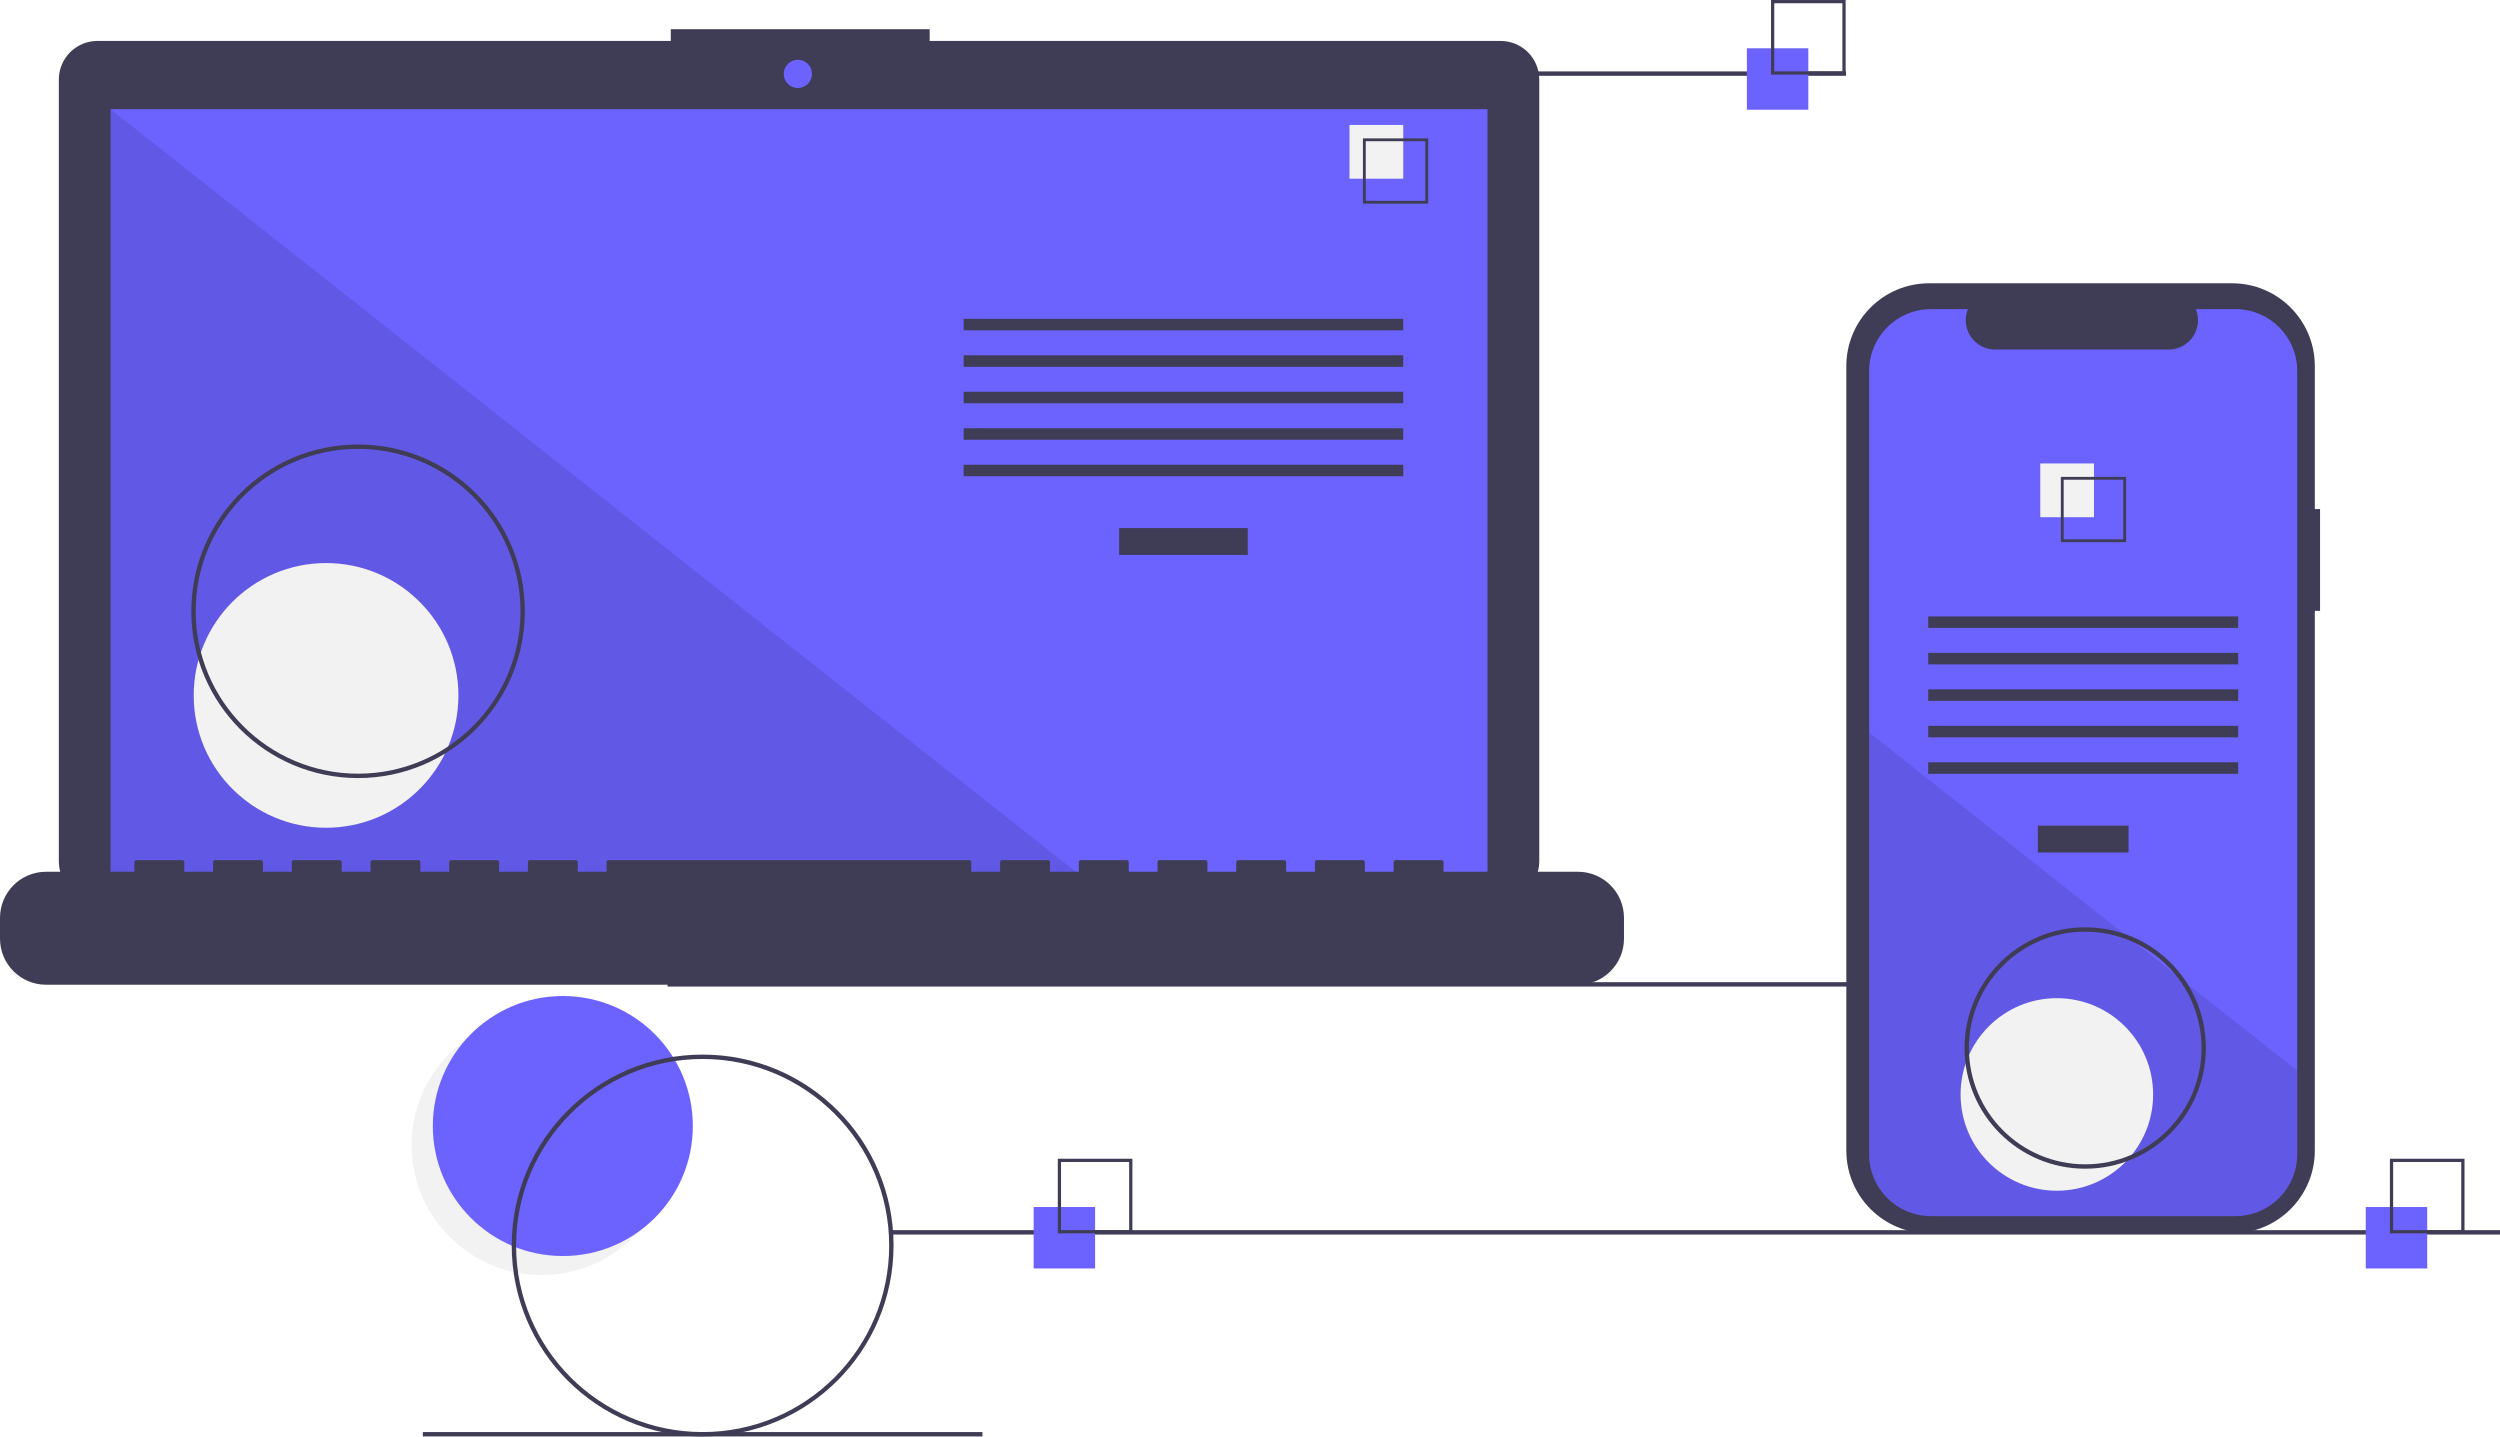
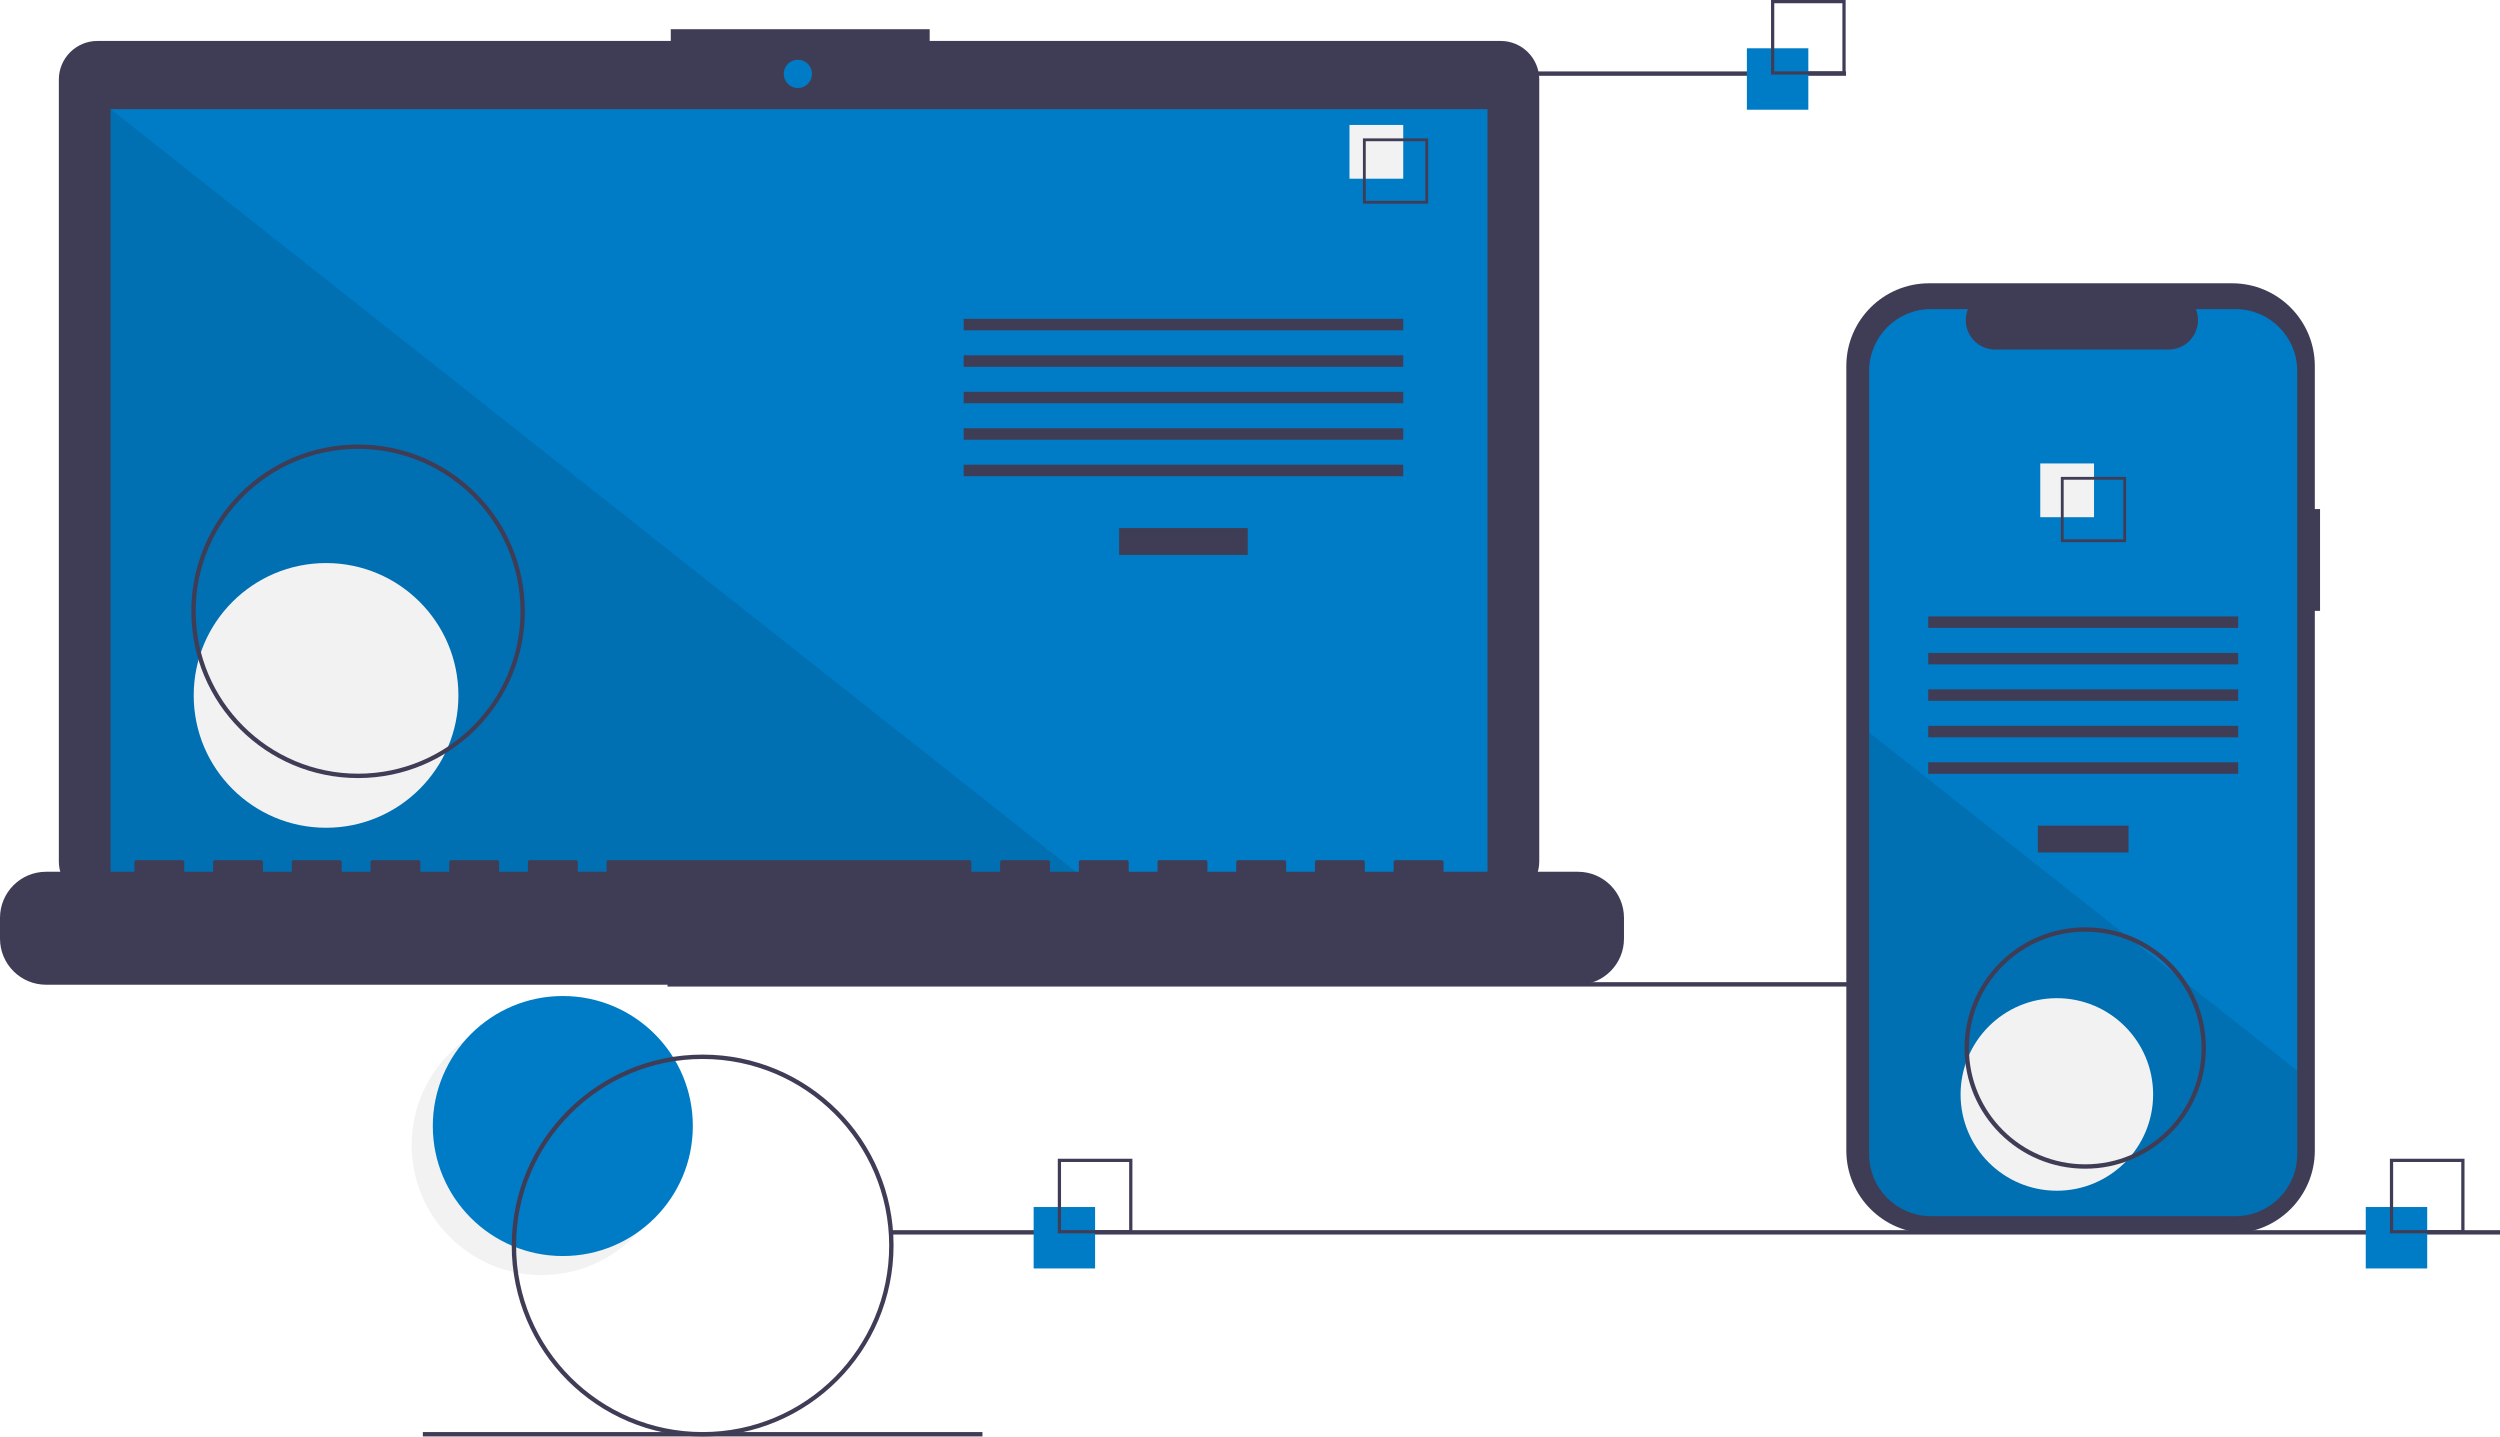
<svg xmlns="http://www.w3.org/2000/svg" id="b6117b06-2b45-45bc-b789-4a82ab6612dd" data-name="Layer 1" width="1139.171" height="654.543" viewBox="0 0 1139.171 654.543">
  <circle cx="246.827" cy="521.765" r="59.243" fill="#f2f2f2" />
-   <circle cx="256.46" cy="513.095" r="59.243" fill="#6c63ff" />
+   <circle cx="256.46" cy="513.095" r="59.243" fill="#007cc7" />
  <rect x="304.171" y="447.543" width="733" height="2" fill="#3f3d56" />
  <path d="M714.207,141.381H454.038v-5.362h-117.971v5.362H74.825a17.599,17.599,0,0,0-17.599,17.599V515.231a17.599,17.599,0,0,0,17.599,17.599H714.207a17.599,17.599,0,0,0,17.599-17.599V158.979A17.599,17.599,0,0,0,714.207,141.381Z" transform="translate(-30.41456 -122.7284)" fill="#3f3d56" />
-   <rect x="50.406" y="49.754" width="627.391" height="353.913" fill="#6c63ff" />
-   <circle cx="363.565" cy="33.667" r="6.435" fill="#6c63ff" />
+   <rect x="50.406" y="49.754" width="627.391" height="353.913" fill="#007cc7" />
+   <circle cx="363.565" cy="33.667" r="6.435" fill="#007cc7" />
  <polygon points="498.374 403.667 50.406 403.667 50.406 49.754 498.374 403.667" opacity="0.1" />
  <circle cx="148.574" cy="316.876" r="60.307" fill="#f2f2f2" />
  <rect x="509.953" y="240.622" width="58.605" height="12.246" fill="#3f3d56" />
  <rect x="439.102" y="145.279" width="200.307" height="5.248" fill="#3f3d56" />
  <rect x="439.102" y="161.898" width="200.307" height="5.248" fill="#3f3d56" />
  <rect x="439.102" y="178.518" width="200.307" height="5.248" fill="#3f3d56" />
  <rect x="439.102" y="195.137" width="200.307" height="5.248" fill="#3f3d56" />
  <rect x="439.102" y="211.756" width="200.307" height="5.248" fill="#3f3d56" />
  <rect x="614.917" y="56.934" width="24.492" height="24.492" fill="#f2f2f2" />
  <path d="M681.195,215.525h-29.74v-29.74h29.74Zm-28.447-1.293h27.154V187.078H652.748Z" transform="translate(-30.41456 -122.7284)" fill="#3f3d56" />
  <path d="M749.422,519.96H688.192v-4.412a.875.875,0,0,0-.875-.875h-20.993a.875.875,0,0,0-.875.875v4.412H652.329v-4.412a.875.875,0,0,0-.875-.875H630.462a.875.875,0,0,0-.875.875v4.412H616.467v-4.412a.875.875,0,0,0-.875-.875H594.599a.875.875,0,0,0-.875.875v4.412H580.604v-4.412a.875.875,0,0,0-.875-.875H558.736a.875.875,0,0,0-.875.875v4.412H544.741v-4.412a.875.875,0,0,0-.875-.875H522.873a.875.875,0,0,0-.875.875v4.412H508.878v-4.412a.875.875,0,0,0-.875-.875h-20.993a.875.875,0,0,0-.875.875v4.412H473.015v-4.412a.875.875,0,0,0-.875-.875H307.696a.875.875,0,0,0-.875.875v4.412H293.701v-4.412a.875.875,0,0,0-.875-.875H271.833a.875.875,0,0,0-.875.875v4.412H257.838v-4.412a.875.875,0,0,0-.875-.875h-20.993a.875.875,0,0,0-.875.875v4.412H221.975v-4.412a.875.875,0,0,0-.875-.875H200.107a.875.875,0,0,0-.875.875v4.412H186.112v-4.412a.875.875,0,0,0-.875-.875H164.244a.875.875,0,0,0-.875.875v4.412H150.249v-4.412a.875.875,0,0,0-.875-.875H128.381a.875.875,0,0,0-.875.875v4.412H114.386v-4.412a.875.875,0,0,0-.875-.875H92.519a.875.875,0,0,0-.875.875v4.412H51.407a20.993,20.993,0,0,0-20.993,20.993v9.492A20.993,20.993,0,0,0,51.407,571.438H749.422a20.993,20.993,0,0,0,20.993-20.993v-9.492A20.993,20.993,0,0,0,749.422,519.96Z" transform="translate(-30.41456 -122.7284)" fill="#3f3d56" />
  <path d="M193.586,477.272a76,76,0,1,1,76-76A76.086,76.086,0,0,1,193.586,477.272Zm0-150a74,74,0,1,0,74,74A74.084,74.084,0,0,0,193.586,327.272Z" transform="translate(-30.41456 -122.7284)" fill="#3f3d56" />
  <rect x="586.171" y="32.543" width="255" height="2" fill="#3f3d56" />
  <rect x="406.171" y="560.543" width="733" height="2" fill="#3f3d56" />
  <rect x="192.672" y="652.543" width="255" height="2" fill="#3f3d56" />
-   <rect x="471" y="550" width="28" height="28" fill="#6c63ff" />
+   <rect x="471" y="550" width="28" height="28" fill="#007cc7" />
  <path d="M546.415,684.728h-34v-34h34Zm-32.522-1.478H544.936V652.207H513.893Z" transform="translate(-30.41456 -122.7284)" fill="#3f3d56" />
-   <rect x="796" y="22" width="28" height="28" fill="#6c63ff" />
+   <rect x="796" y="22" width="28" height="28" fill="#007cc7" />
  <path d="M871.415,156.728h-34v-34h34Zm-32.522-1.478H869.936V124.207H838.893Z" transform="translate(-30.41456 -122.7284)" fill="#3f3d56" />
-   <rect x="1078" y="550" width="28" height="28" fill="#6c63ff" />
+   <rect x="1078" y="550" width="28" height="28" fill="#007cc7" />
  <path d="M1153.415,684.728h-34v-34h34Zm-32.522-1.478h31.043V652.207h-31.043Z" transform="translate(-30.41456 -122.7284)" fill="#3f3d56" />
  <path d="M1087.586,354.687h-2.379V289.525a37.714,37.714,0,0,0-37.714-37.714H909.44A37.714,37.714,0,0,0,871.726,289.525V647.006A37.714,37.714,0,0,0,909.44,684.72h138.053a37.714,37.714,0,0,0,37.714-37.714V401.07h2.379Z" transform="translate(-30.41456 -122.7284)" fill="#3f3d56" />
-   <path d="M1077.176,291.742v356.96a28.165,28.165,0,0,1-28.16,28.17H910.296a28.165,28.165,0,0,1-28.16-28.17v-356.96a28.163,28.163,0,0,1,28.16-28.16h16.83a13.379,13.379,0,0,0,12.39,18.43h79.09a13.379,13.379,0,0,0,12.39-18.43h18.02A28.163,28.163,0,0,1,1077.176,291.742Z" transform="translate(-30.41456 -122.7284)" fill="#6c63ff" />
+   <path d="M1077.176,291.742v356.96a28.165,28.165,0,0,1-28.16,28.17H910.296a28.165,28.165,0,0,1-28.16-28.17v-356.96a28.163,28.163,0,0,1,28.16-28.16h16.83a13.379,13.379,0,0,0,12.39,18.43h79.09a13.379,13.379,0,0,0,12.39-18.43h18.02A28.163,28.163,0,0,1,1077.176,291.742Z" transform="translate(-30.41456 -122.7284)" fill="#007cc7" />
  <rect x="928.58" y="376.218" width="41.324" height="12.246" fill="#3f3d56" />
  <rect x="878.621" y="280.875" width="141.24" height="5.248" fill="#3f3d56" />
  <rect x="878.621" y="297.494" width="141.24" height="5.248" fill="#3f3d56" />
  <rect x="878.621" y="314.114" width="141.24" height="5.248" fill="#3f3d56" />
  <rect x="878.621" y="330.733" width="141.24" height="5.248" fill="#3f3d56" />
  <rect x="878.621" y="347.352" width="141.24" height="5.248" fill="#3f3d56" />
  <rect x="929.684" y="211.179" width="24.492" height="24.492" fill="#f2f2f2" />
  <path d="M969.474,340.032v29.74h29.74v-29.74Zm28.45,28.45h-27.16v-27.16h27.16Z" transform="translate(-30.41456 -122.7284)" fill="#3f3d56" />
  <path d="M1077.176,610.582v38.12a28.165,28.165,0,0,1-28.16,28.17H910.296a28.165,28.165,0,0,1-28.16-28.17v-192.21l116.87,92.33,2,1.58,21.74,17.17,2.03,1.61Z" transform="translate(-30.41456 -122.7284)" opacity="0.1" />
  <circle cx="937.241" cy="498.707" r="43.868" fill="#f2f2f2" />
  <path d="M350.586,777.272a87,87,0,1,1,87-87A87.099,87.099,0,0,1,350.586,777.272Zm0-172a85,85,0,1,0,85,85A85.096,85.096,0,0,0,350.586,605.272Z" transform="translate(-30.41456 -122.7284)" fill="#3f3d56" />
  <path d="M980.586,655.272a55,55,0,1,1,55-55A55.062,55.062,0,0,1,980.586,655.272Zm0-108a53,53,0,1,0,53,53A53.06,53.06,0,0,0,980.586,547.272Z" transform="translate(-30.41456 -122.7284)" fill="#3f3d56" />
</svg>
